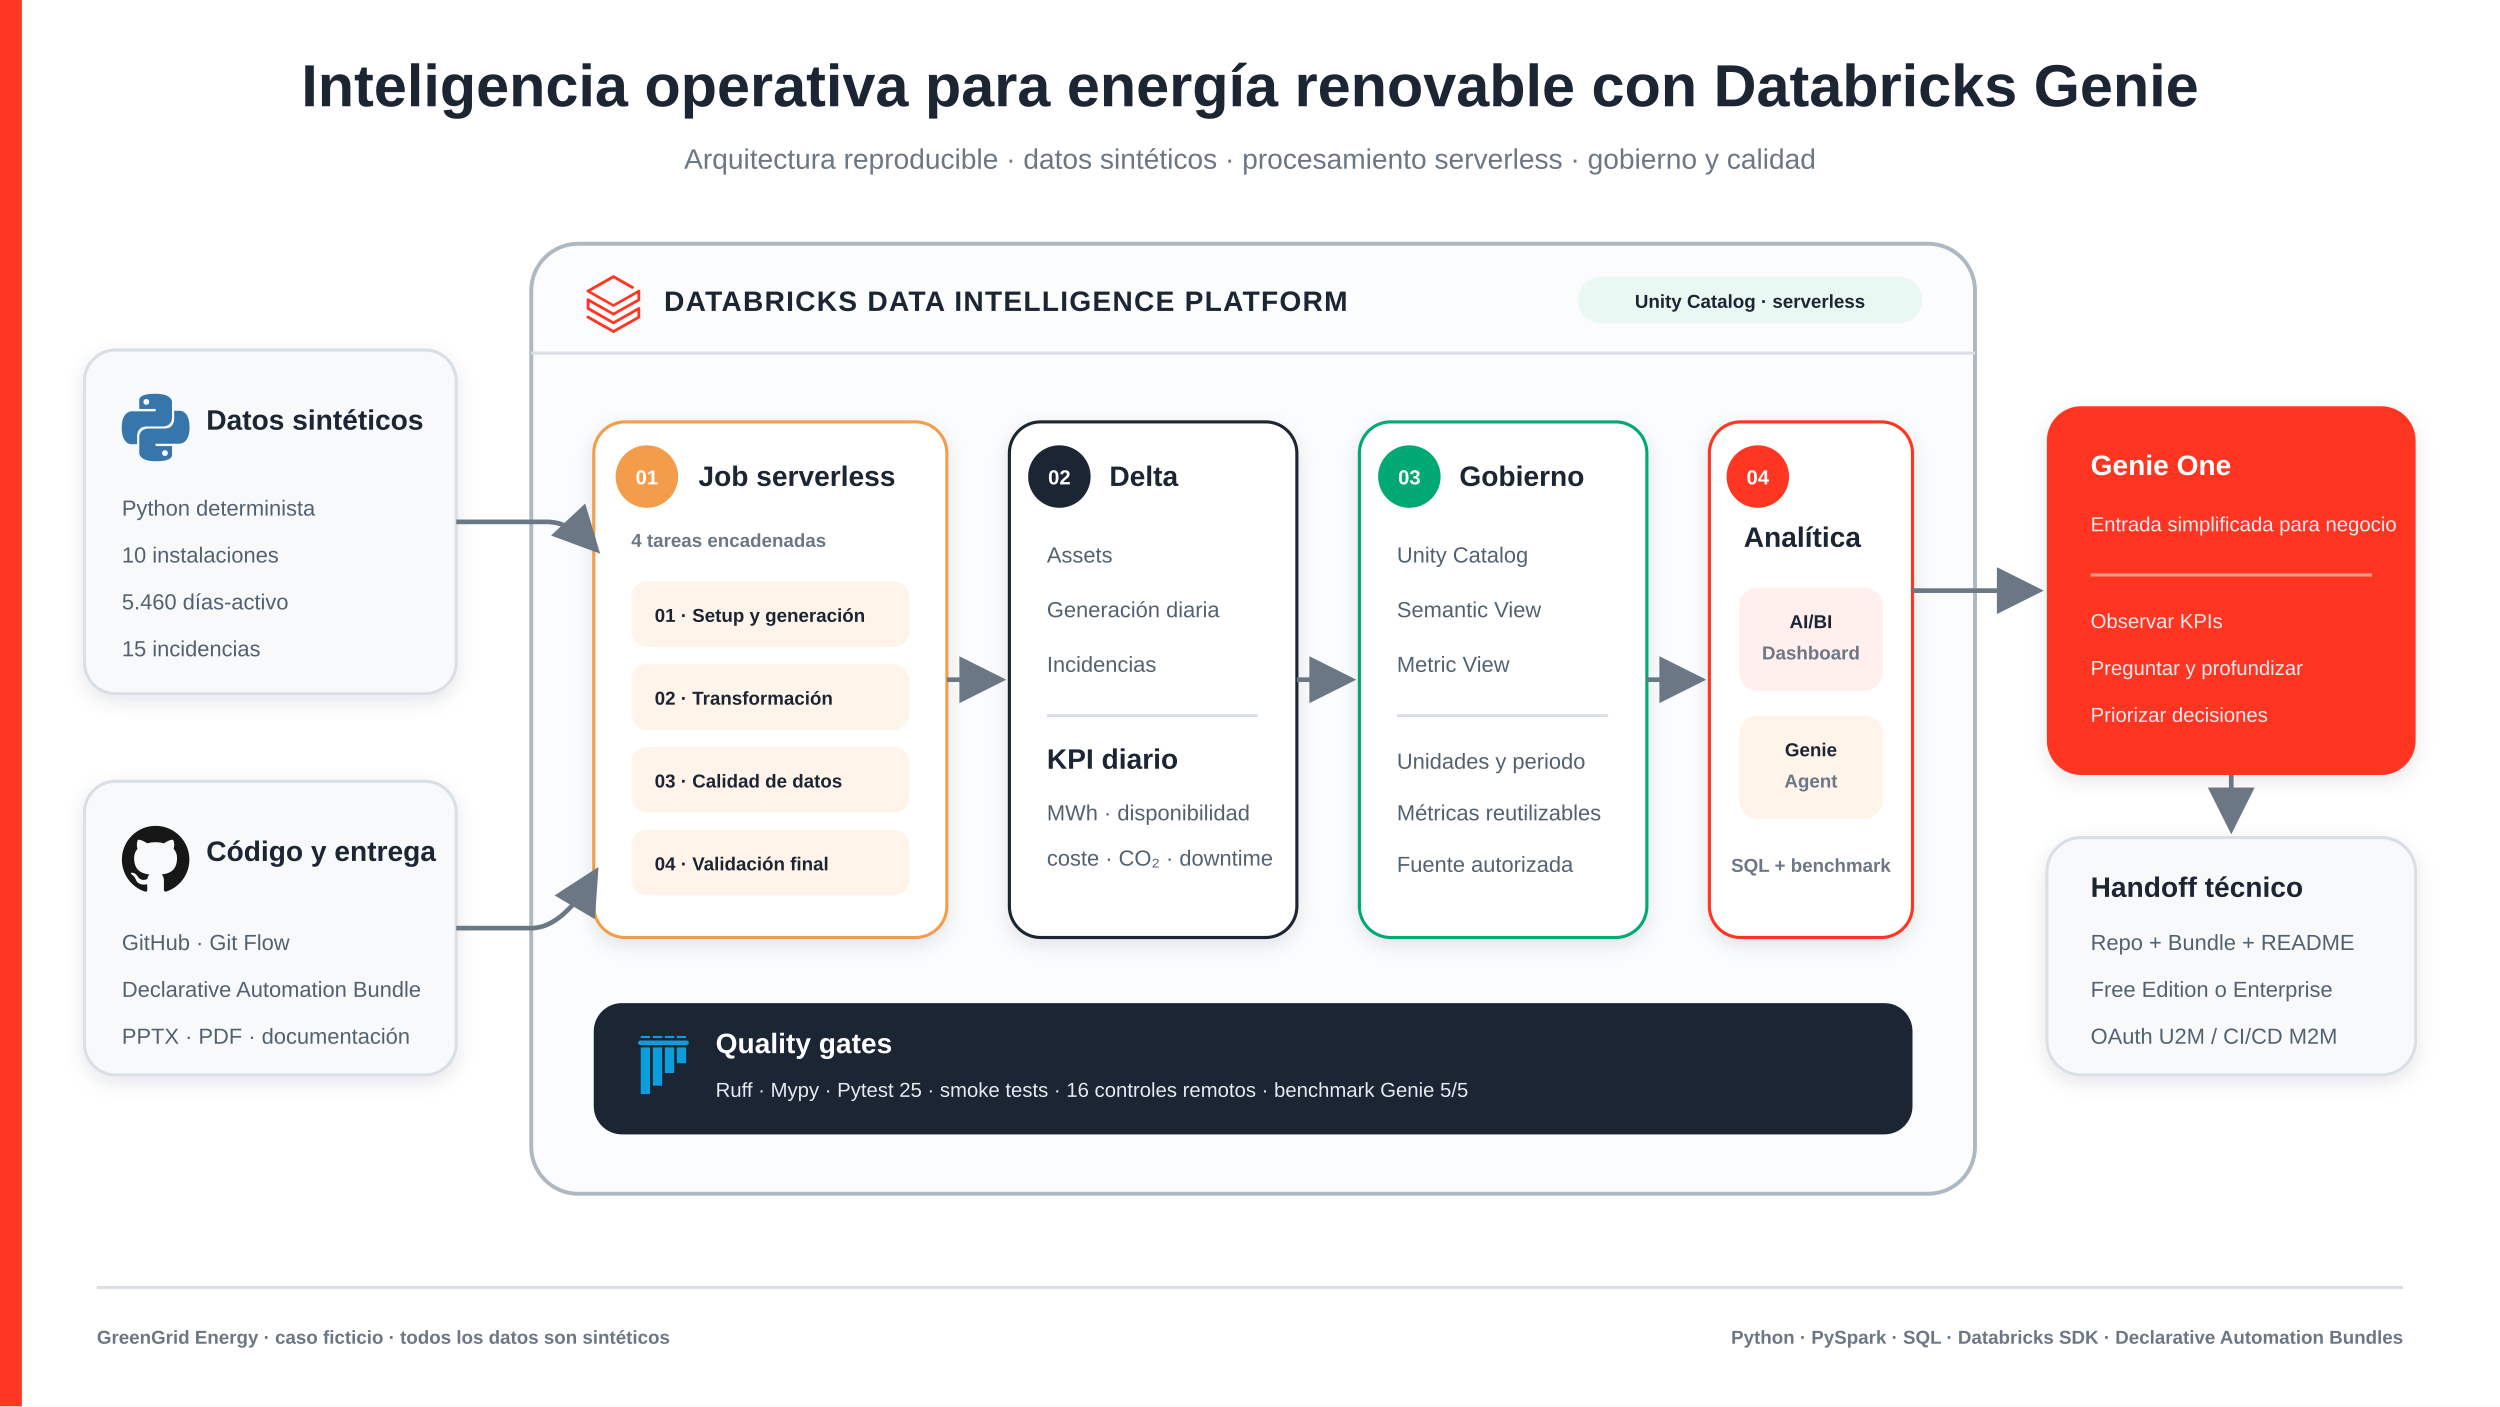
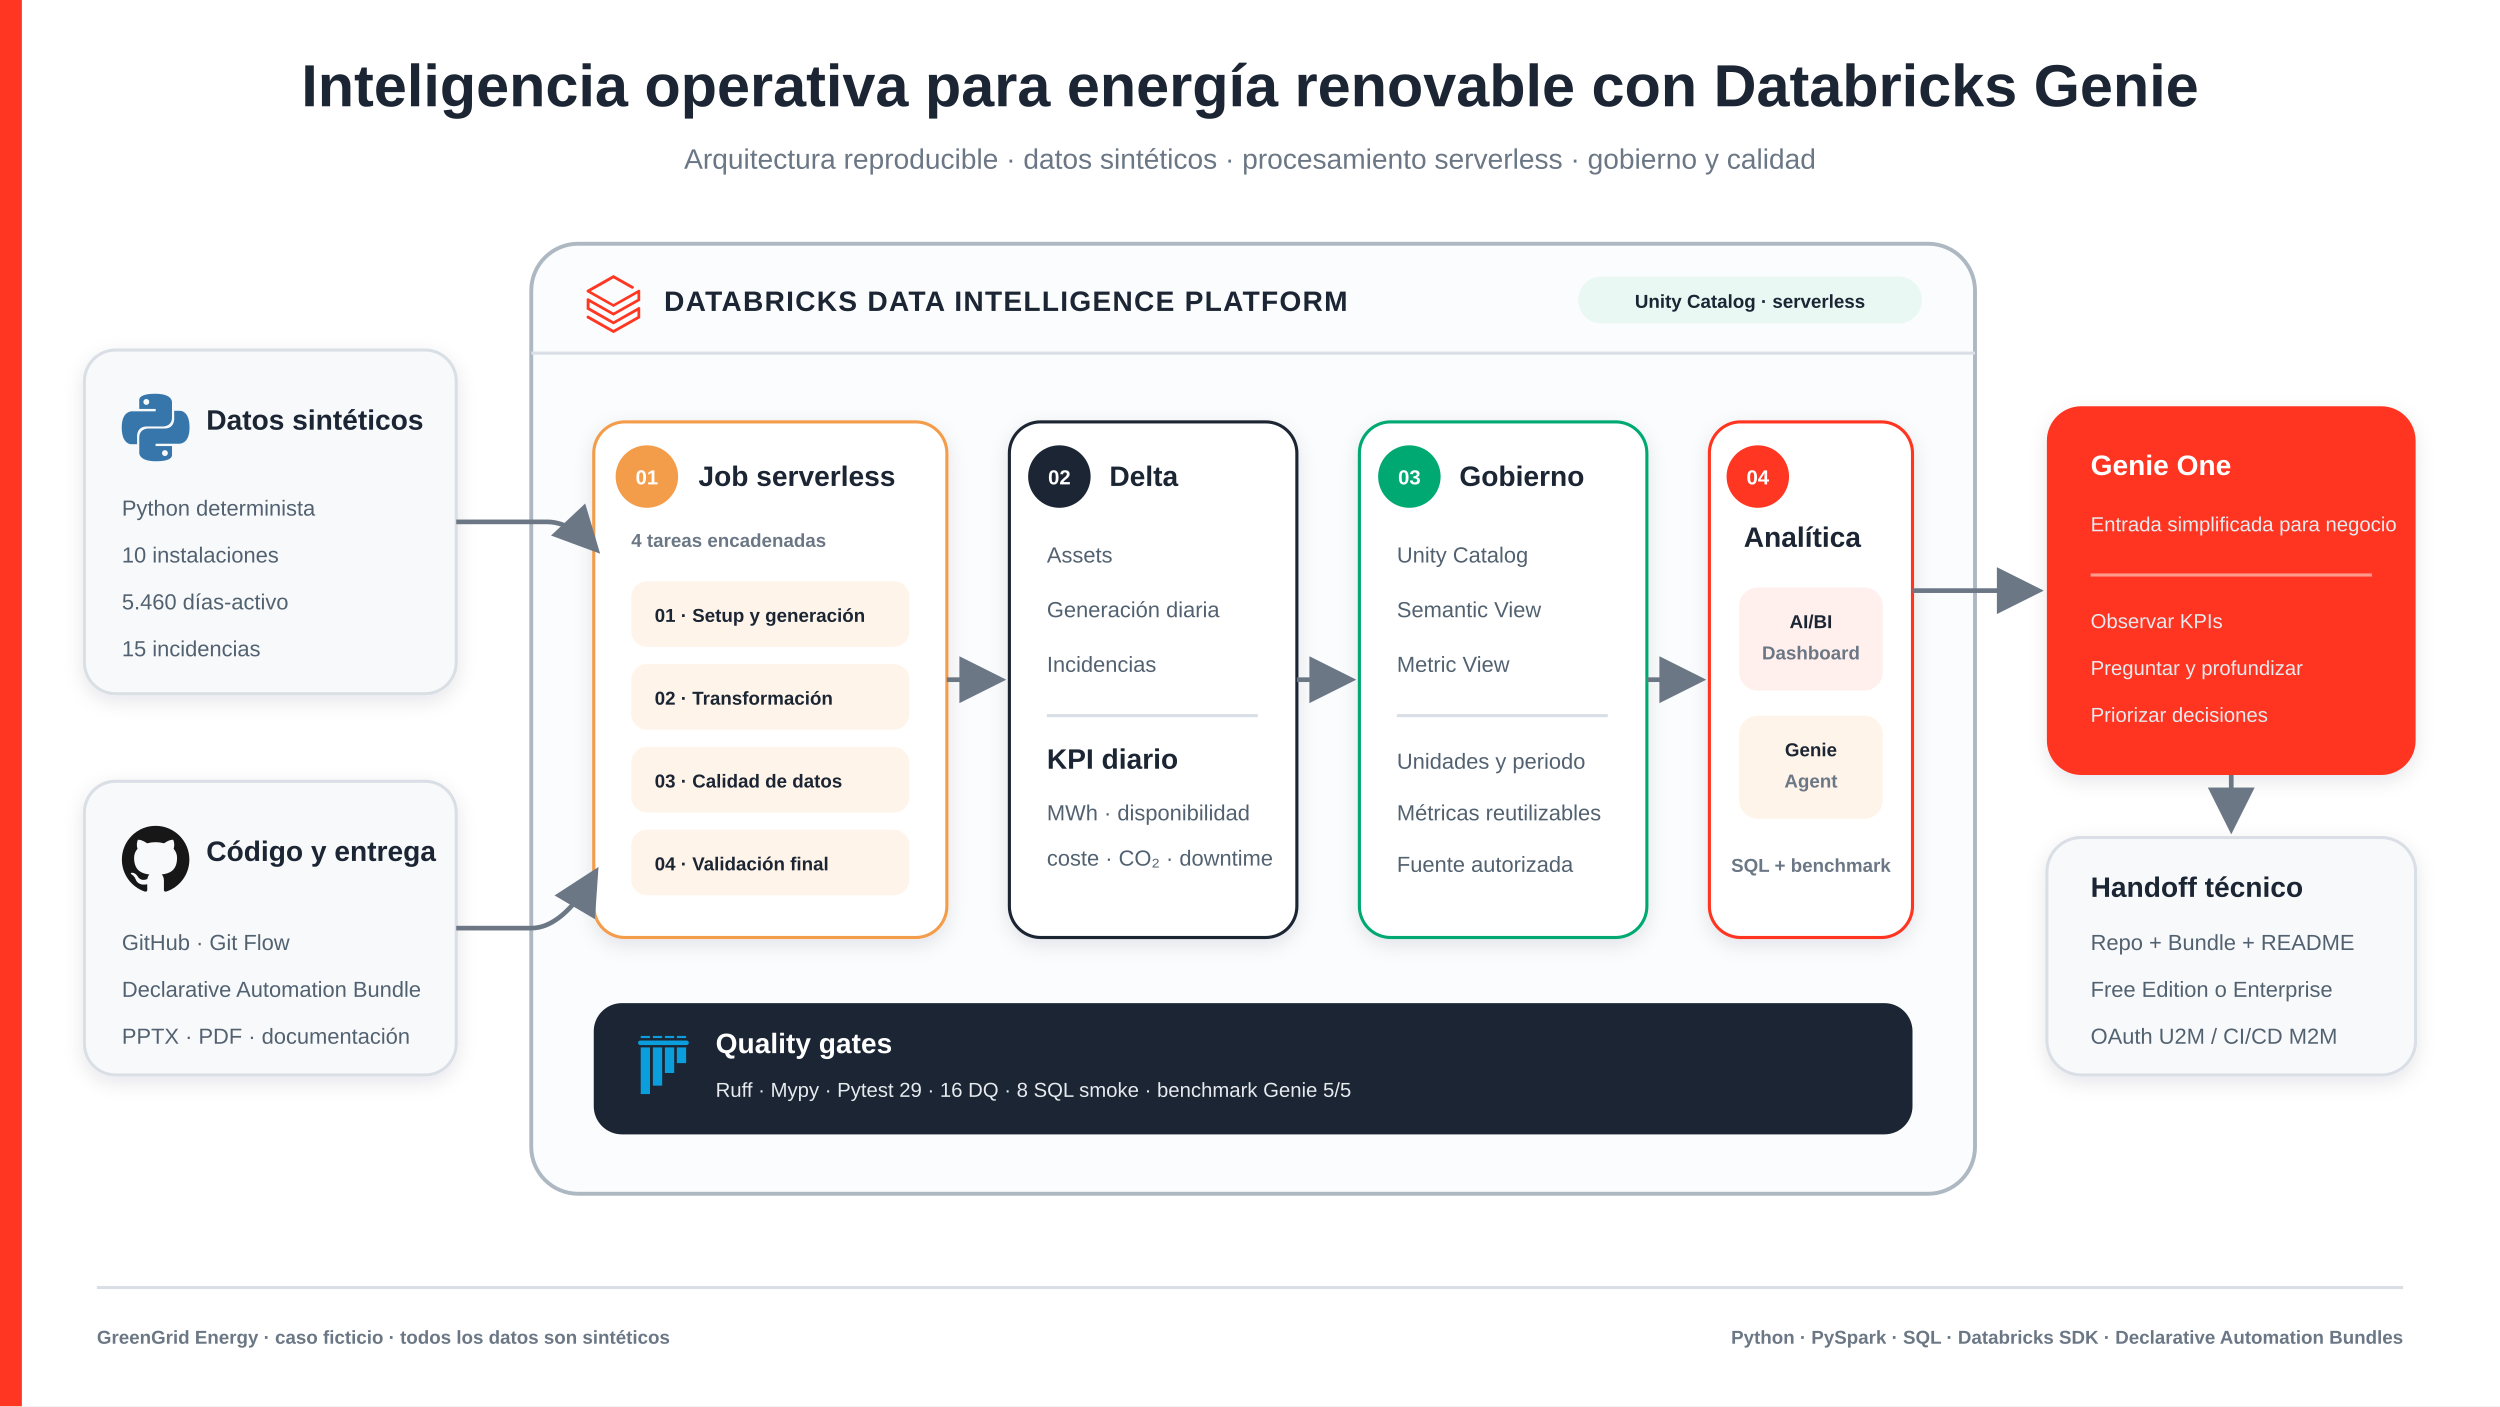
<svg xmlns="http://www.w3.org/2000/svg" viewBox="0 0 1600 900" role="img" aria-labelledby="title description">
  <defs>
    <filter id="shadow" x="-20%" y="-20%" width="140%" height="140%">
      <feDropShadow dx="0" dy="4" stdDeviation="6" flood-color="#1b2533" flood-opacity="0.10" />
    </filter>
    <marker id="arrow" markerWidth="10" markerHeight="10" refX="8" refY="5" orient="auto">
      <path d="M0,0 L10,5 L0,10 Z" fill="#6B7785" />
    </marker>
    <style>
      .title { font: 700 38px "Segoe UI", Arial, sans-serif; fill: #1B2533; }
      .subtitle { font: 400 18px "Segoe UI", Arial, sans-serif; fill: #6B7785; }
      .platform-label { font: 700 18px "Segoe UI", Arial, sans-serif; fill: #1B2533; letter-spacing: 0.8px; }
      .step { font: 700 13px "Segoe UI", Arial, sans-serif; fill: #FFFFFF; }
      .card-title { font: 700 18px "Segoe UI", Arial, sans-serif; fill: #1B2533; }
      .card-copy { font: 400 14px "Segoe UI", Arial, sans-serif; fill: #526170; }
      .small { font: 600 12px "Segoe UI", Arial, sans-serif; fill: #6B7785; }
      .tag { font: 600 12px "Segoe UI", Arial, sans-serif; fill: #1B2533; }
      .white-title { font: 700 18px "Segoe UI", Arial, sans-serif; fill: #FFFFFF; }
      .white-copy { font: 400 13px "Segoe UI", Arial, sans-serif; fill: #E7EBEF; }
      .flow { fill: none; stroke: #6B7785; stroke-width: 3; marker-end: url(#arrow); }
    </style>
  </defs>
  <rect width="1600" height="900" fill="#FFFFFF" />
  <rect x="0" y="0" width="14" height="900" fill="#FF3621" />
  <text x="800" y="68" text-anchor="middle" class="title">Inteligencia operativa para energía renovable con Databricks Genie</text>
  <text x="800" y="108" text-anchor="middle" class="subtitle">Arquitectura reproducible · datos sintéticos · procesamiento serverless · gobierno y calidad</text>
  <rect x="54" y="224" width="238" height="220" rx="20" fill="#F7F9FB" stroke="#D9DFE5" stroke-width="2" filter="url(#shadow)" />
  <g transform="translate(78 252) scale(1.8)" fill="#3776AB">
    <path d="M14.25.18l.9.2.73.26.59.3.45.32.34.34.25.34.16.33.1.3.04.26.02.2-.01.13V8.5l-.05.63-.13.55-.21.46-.26.38-.3.31-.33.25-.35.19-.35.14-.33.1-.3.07-.26.04-.21.02H8.77l-.69.05-.59.14-.5.22-.41.27-.33.32-.27.35-.2.36-.15.37-.1.35-.07.32-.04.27-.02.21v3.06H3.17l-.21-.03-.28-.07-.32-.12-.35-.18-.36-.26-.36-.36-.35-.46-.32-.59-.28-.73-.21-.88-.14-1.05-.05-1.23.06-1.22.16-1.04.24-.87.32-.71.36-.57.4-.44.42-.33.42-.24.4-.16.36-.1.32-.05.24-.01h.16l.06.01h8.16v-.83H6.18l-.01-2.75-.02-.37.05-.34.11-.31.17-.28.25-.26.31-.23.38-.2.44-.18.51-.15.58-.12.64-.1.71-.06.77-.04.84-.02 1.27.05zm-6.3 1.98l-.23.33-.08.41.08.41.23.34.33.22.41.09.41-.09.33-.22.23-.34.08-.41-.08-.41-.23-.33-.33-.22-.41-.09-.41.09zm13.09 3.95l.28.06.32.12.35.18.36.27.36.35.35.47.32.59.28.73.21.88.14 1.04.05 1.23-.06 1.23-.16 1.04-.24.86-.32.71-.36.57-.4.45-.42.33-.42.24-.4.16-.36.09-.32.05-.24.02-.16-.01h-8.22v.82h5.84l.01 2.76.02.36-.05.34-.11.31-.17.29-.25.25-.31.24-.38.2-.44.17-.51.15-.58.13-.64.09-.71.07-.77.04-.84.01-1.27-.04-1.07-.14-.9-.2-.73-.25-.59-.3-.45-.33-.34-.34-.25-.34-.16-.33-.1-.3-.04-.25-.02-.2.01-.13v-5.34l.05-.64.13-.54.21-.46.26-.38.3-.32.33-.24.35-.2.35-.14.33-.1.3-.06.26-.04.21-.02.13-.01h5.84l.69-.05.59-.14.5-.21.41-.28.33-.32.27-.35.2-.36.15-.36.1-.35.07-.32.04-.28.02-.21V6.07h2.09l.14.01zm-6.47 14.25l-.23.33-.08.41.08.41.23.33.33.23.41.08.41-.08.33-.23.23-.33.08-.41-.08-.41-.23-.33-.33-.23-.41-.08-.41.08z" />
  </g>
  <text x="132" y="275" class="card-title">Datos sintéticos</text>
  <text x="78" y="330" class="card-copy">Python determinista</text>
  <text x="78" y="360" class="card-copy">10 instalaciones</text>
  <text x="78" y="390" class="card-copy">5.460 días-activo</text>
  <text x="78" y="420" class="card-copy">15 incidencias</text>
  <rect x="54" y="500" width="238" height="188" rx="20" fill="#F7F9FB" stroke="#D9DFE5" stroke-width="2" filter="url(#shadow)" />
  <g transform="translate(78 528) scale(1.8)" fill="#181717">
    <path d="M12 .297c-6.63 0-12 5.373-12 12 0 5.303 3.438 9.8 8.205 11.385.6.113.82-.258.82-.577 0-.285-.01-1.04-.015-2.04-3.338.724-4.042-1.61-4.042-1.61C4.422 18.07 3.633 17.7 3.633 17.7c-1.087-.744.084-.729.084-.729 1.205.084 1.838 1.236 1.838 1.236 1.07 1.835 2.809 1.305 3.495.998.108-.776.417-1.305.76-1.605-2.665-.3-5.466-1.332-5.466-5.93 0-1.31.465-2.38 1.235-3.22-.135-.303-.54-1.523.105-3.176 0 0 1.005-.322 3.3 1.23.96-.267 1.98-.399 3-.405 1.02.006 2.04.138 3 .405 2.28-1.552 3.285-1.23 3.285-1.23.645 1.653.24 2.873.12 3.176.765.84 1.23 1.91 1.23 3.22 0 4.61-2.805 5.625-5.475 5.92.42.36.81 1.096.81 2.22 0 1.606-.015 2.896-.015 3.286 0 .315.21.69.825.57C20.565 22.092 24 17.592 24 12.297c0-6.627-5.373-12-12-12" />
  </g>
  <text x="132" y="551" class="card-title">Código y entrega</text>
  <text x="78" y="608" class="card-copy">GitHub · Git Flow</text>
  <text x="78" y="638" class="card-copy">Declarative Automation Bundle</text>
  <text x="78" y="668" class="card-copy">PPTX · PDF · documentación</text>
  <rect x="340" y="156" width="924" height="608" rx="30" fill="#FBFCFD" stroke="#AEB8C2" stroke-width="2.5" />
  <line x1="340" y1="226" x2="1264" y2="226" stroke="#D9DFE5" stroke-width="2" />
  <g transform="translate(374 176) scale(1.55)" fill="#FF3621">
    <path d="M.95 14.184L12 20.403l9.919-5.55v2.21L12 22.662l-10.484-5.96-.565.308v.77L12 24l11.05-6.218v-4.317l-.515-.309L12 19.118l-9.867-5.653v-2.21L12 16.805l11.05-6.218V6.32l-.515-.308L12 11.974 2.647 6.681 12 1.388l7.76 4.368.668-.411v-.566L12 0 .95 6.27v.72L12 13.207l9.919-5.55v2.26L12 15.52 1.516 9.56l-.565.308Z" />
  </g>
  <text x="425" y="199" class="platform-label">DATABRICKS DATA INTELLIGENCE PLATFORM</text>
  <rect x="1010" y="177" width="220" height="30" rx="15" fill="#E9F8F3" />
  <text x="1120" y="197" text-anchor="middle" class="tag" fill="#007A55">Unity Catalog · serverless</text>
  <rect x="380" y="270" width="226" height="330" rx="20" fill="#FFFFFF" stroke="#F39C4A" stroke-width="2" filter="url(#shadow)" />
  <circle cx="414" cy="305" r="20" fill="#F39C4A" />
  <text x="414" y="310" text-anchor="middle" class="step">01</text>
  <text x="447" y="311" class="card-title">Job serverless</text>
  <text x="404" y="350" class="small">4 tareas encadenadas</text>
  <rect x="404" y="372" width="178" height="42" rx="10" fill="#FFF4E9" />
  <text x="419" y="398" class="tag">01 · Setup y generación</text>
  <rect x="404" y="425" width="178" height="42" rx="10" fill="#FFF4E9" />
  <text x="419" y="451" class="tag">02 · Transformación</text>
  <rect x="404" y="478" width="178" height="42" rx="10" fill="#FFF4E9" />
  <text x="419" y="504" class="tag">03 · Calidad de datos</text>
  <rect x="404" y="531" width="178" height="42" rx="10" fill="#FFF4E9" />
  <text x="419" y="557" class="tag">04 · Validación final</text>
  <rect x="646" y="270" width="184" height="330" rx="20" fill="#FFFFFF" stroke="#1B2533" stroke-width="2" filter="url(#shadow)" />
  <circle cx="678" cy="305" r="20" fill="#1B2533" />
  <text x="678" y="310" text-anchor="middle" class="step">02</text>
  <text x="710" y="311" class="card-title">Delta</text>
  <text x="670" y="360" class="card-copy">Assets</text>
  <text x="670" y="395" class="card-copy">Generación diaria</text>
  <text x="670" y="430" class="card-copy">Incidencias</text>
  <line x1="670" y1="458" x2="805" y2="458" stroke="#D9DFE5" stroke-width="2" />
  <text x="670" y="492" class="card-title">KPI diario</text>
  <text x="670" y="525" class="card-copy">MWh · disponibilidad</text>
  <text x="670" y="554" class="card-copy">coste · CO₂ · downtime</text>
  <rect x="870" y="270" width="184" height="330" rx="20" fill="#FFFFFF" stroke="#00A972" stroke-width="2" filter="url(#shadow)" />
  <circle cx="902" cy="305" r="20" fill="#00A972" />
  <text x="902" y="310" text-anchor="middle" class="step">03</text>
  <text x="934" y="311" class="card-title">Gobierno</text>
  <text x="894" y="360" class="card-copy">Unity Catalog</text>
  <text x="894" y="395" class="card-copy">Semantic View</text>
  <text x="894" y="430" class="card-copy">Metric View</text>
  <line x1="894" y1="458" x2="1029" y2="458" stroke="#D9DFE5" stroke-width="2" />
  <text x="894" y="492" class="card-copy">Unidades y periodo</text>
  <text x="894" y="525" class="card-copy">Métricas reutilizables</text>
  <text x="894" y="558" class="card-copy">Fuente autorizada</text>
  <rect x="1094" y="270" width="130" height="330" rx="20" fill="#FFFFFF" stroke="#FF3621" stroke-width="2" filter="url(#shadow)" />
  <circle cx="1125" cy="305" r="20" fill="#FF3621" />
  <text x="1125" y="310" text-anchor="middle" class="step">04</text>
  <text x="1116" y="350" class="card-title">Analítica</text>
  <rect x="1113" y="376" width="92" height="66" rx="12" fill="#FFF0ED" />
  <text x="1159" y="402" text-anchor="middle" class="tag">AI/BI</text>
  <text x="1159" y="422" text-anchor="middle" class="small">Dashboard</text>
  <rect x="1113" y="458" width="92" height="66" rx="12" fill="#FFF4E9" />
  <text x="1159" y="484" text-anchor="middle" class="tag">Genie</text>
  <text x="1159" y="504" text-anchor="middle" class="small">Agent</text>
  <text x="1159" y="558" text-anchor="middle" class="small">SQL + benchmark</text>
  <rect x="380" y="642" width="844" height="84" rx="18" fill="#1B2533" />
  <g transform="translate(406 663) scale(1.55)" fill="#0A9EDC">
    <path d="M2.615 0v.887h3.84V0zm5.021 0v.887h3.842V0zm4.957 0v.887h3.842V0zm4.936 0v.887h3.842V0zM2.447 1.895a.935.935 0 0 0-.936.936c0 .517.418.938.936.938h19.105c.517 0 .936-.42.936-.938a.935.935 0 0 0-.936-.936zm.168 2.848V24H6.455V4.742zm5.021 0V20.543h3.842V4.742zm4.957 0V15.291h3.85V4.742zm4.936 0v6.494h3.842V4.742z" />
  </g>
  <text x="458" y="674" class="white-title">Quality gates</text>
-   <text x="458" y="702" class="white-copy">Ruff · Mypy · Pytest 25 · smoke tests · 16 controles remotos · benchmark Genie 5/5</text>
+   <text x="458" y="702" class="white-copy">Ruff · Mypy · Pytest 29 · 16 DQ · 8 SQL smoke · benchmark Genie 5/5</text>
  <rect x="1310" y="260" width="236" height="236" rx="22" fill="#FF3621" filter="url(#shadow)" />
  <text x="1338" y="304" class="white-title">Genie One</text>
  <text x="1338" y="340" class="white-copy">Entrada simplificada para negocio</text>
  <line x1="1338" y1="368" x2="1518" y2="368" stroke="#FF9A8C" stroke-width="2" />
  <text x="1338" y="402" class="white-copy">Observar KPIs</text>
  <text x="1338" y="432" class="white-copy">Preguntar y profundizar</text>
  <text x="1338" y="462" class="white-copy">Priorizar decisiones</text>
  <rect x="1310" y="536" width="236" height="152" rx="22" fill="#F7F9FB" stroke="#D9DFE5" stroke-width="2" filter="url(#shadow)" />
  <text x="1338" y="574" class="card-title">Handoff técnico</text>
  <text x="1338" y="608" class="card-copy">Repo + Bundle + README</text>
  <text x="1338" y="638" class="card-copy">Free Edition o Enterprise</text>
  <text x="1338" y="668" class="card-copy">OAuth U2M / CI/CD M2M</text>
  <path d="M292 334 H350 Q365 334 380 350" class="flow" />
  <path d="M292 594 H340 Q360 594 380 560" class="flow" />
  <path d="M606 435 H638" class="flow" />
  <path d="M830 435 H862" class="flow" />
  <path d="M1054 435 H1086" class="flow" />
  <path d="M1224 378 H1302" class="flow" />
  <path d="M1428 496 V528" class="flow" />
  <line x1="62" y1="824" x2="1538" y2="824" stroke="#D9DFE5" stroke-width="2" />
  <text x="62" y="860" class="small">GreenGrid Energy · caso ficticio · todos los datos son sintéticos</text>
  <text x="1538" y="860" text-anchor="end" class="small">Python · PySpark · SQL · Databricks SDK · Declarative Automation Bundles</text>
</svg>
